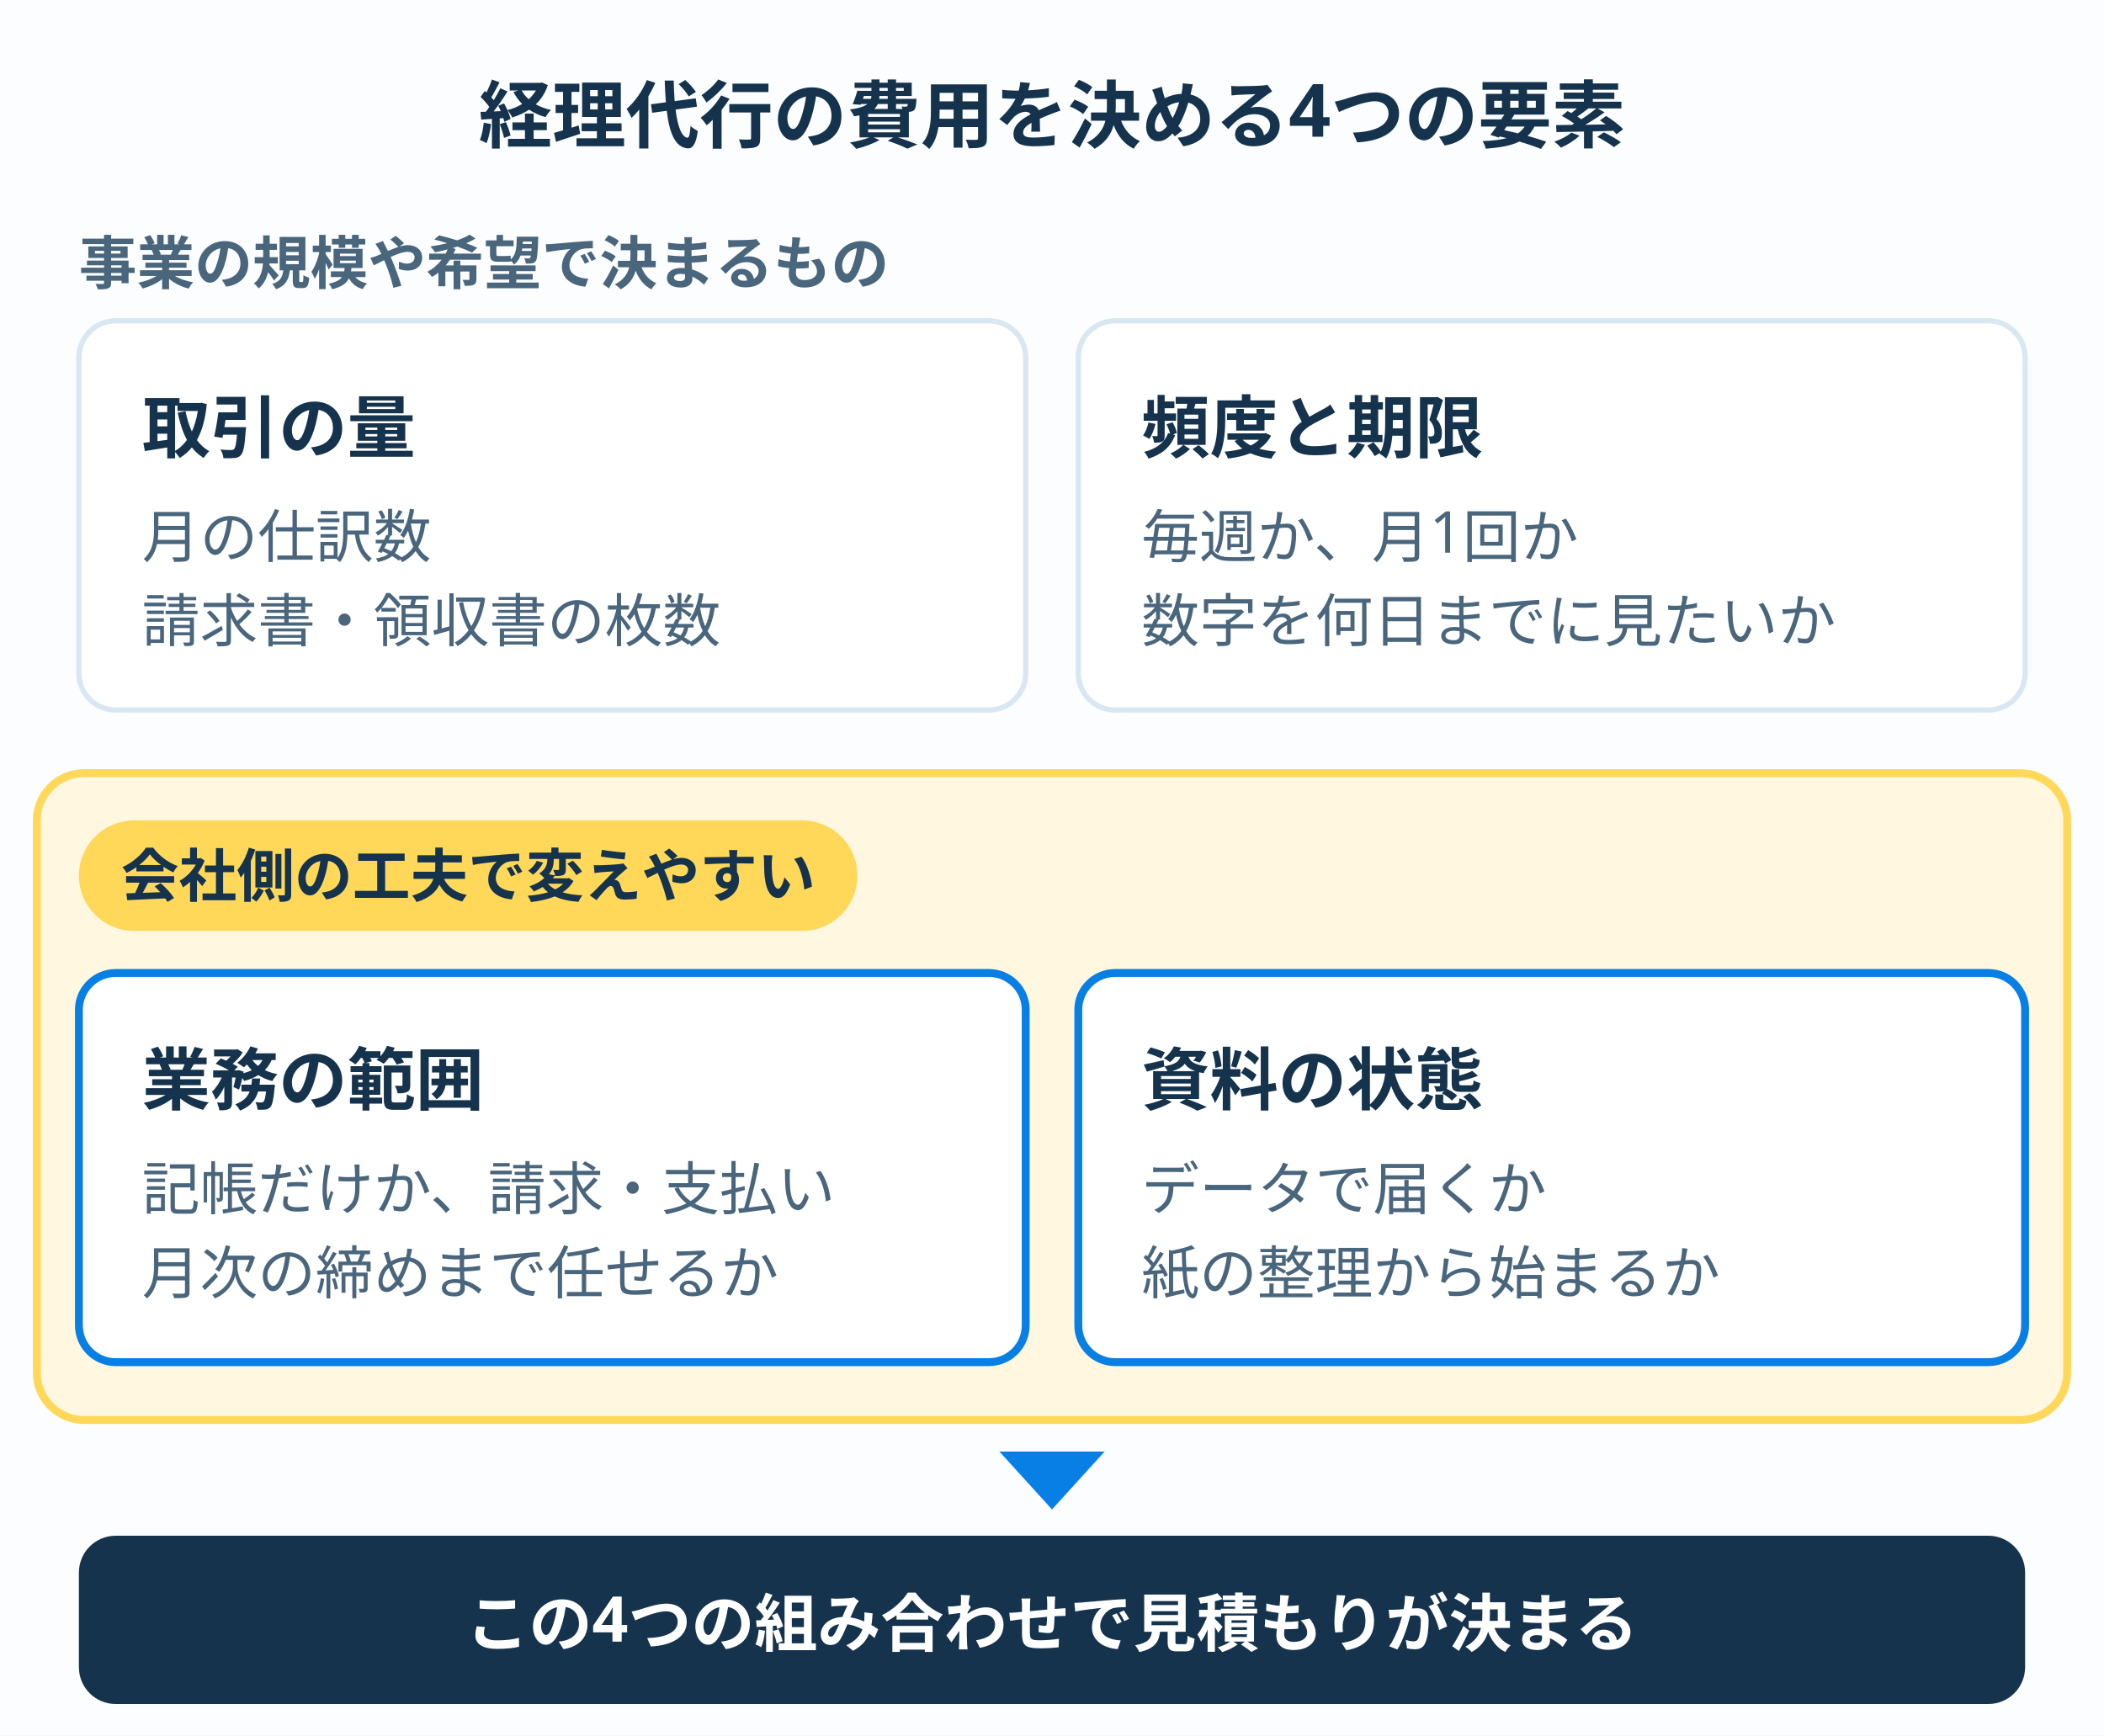
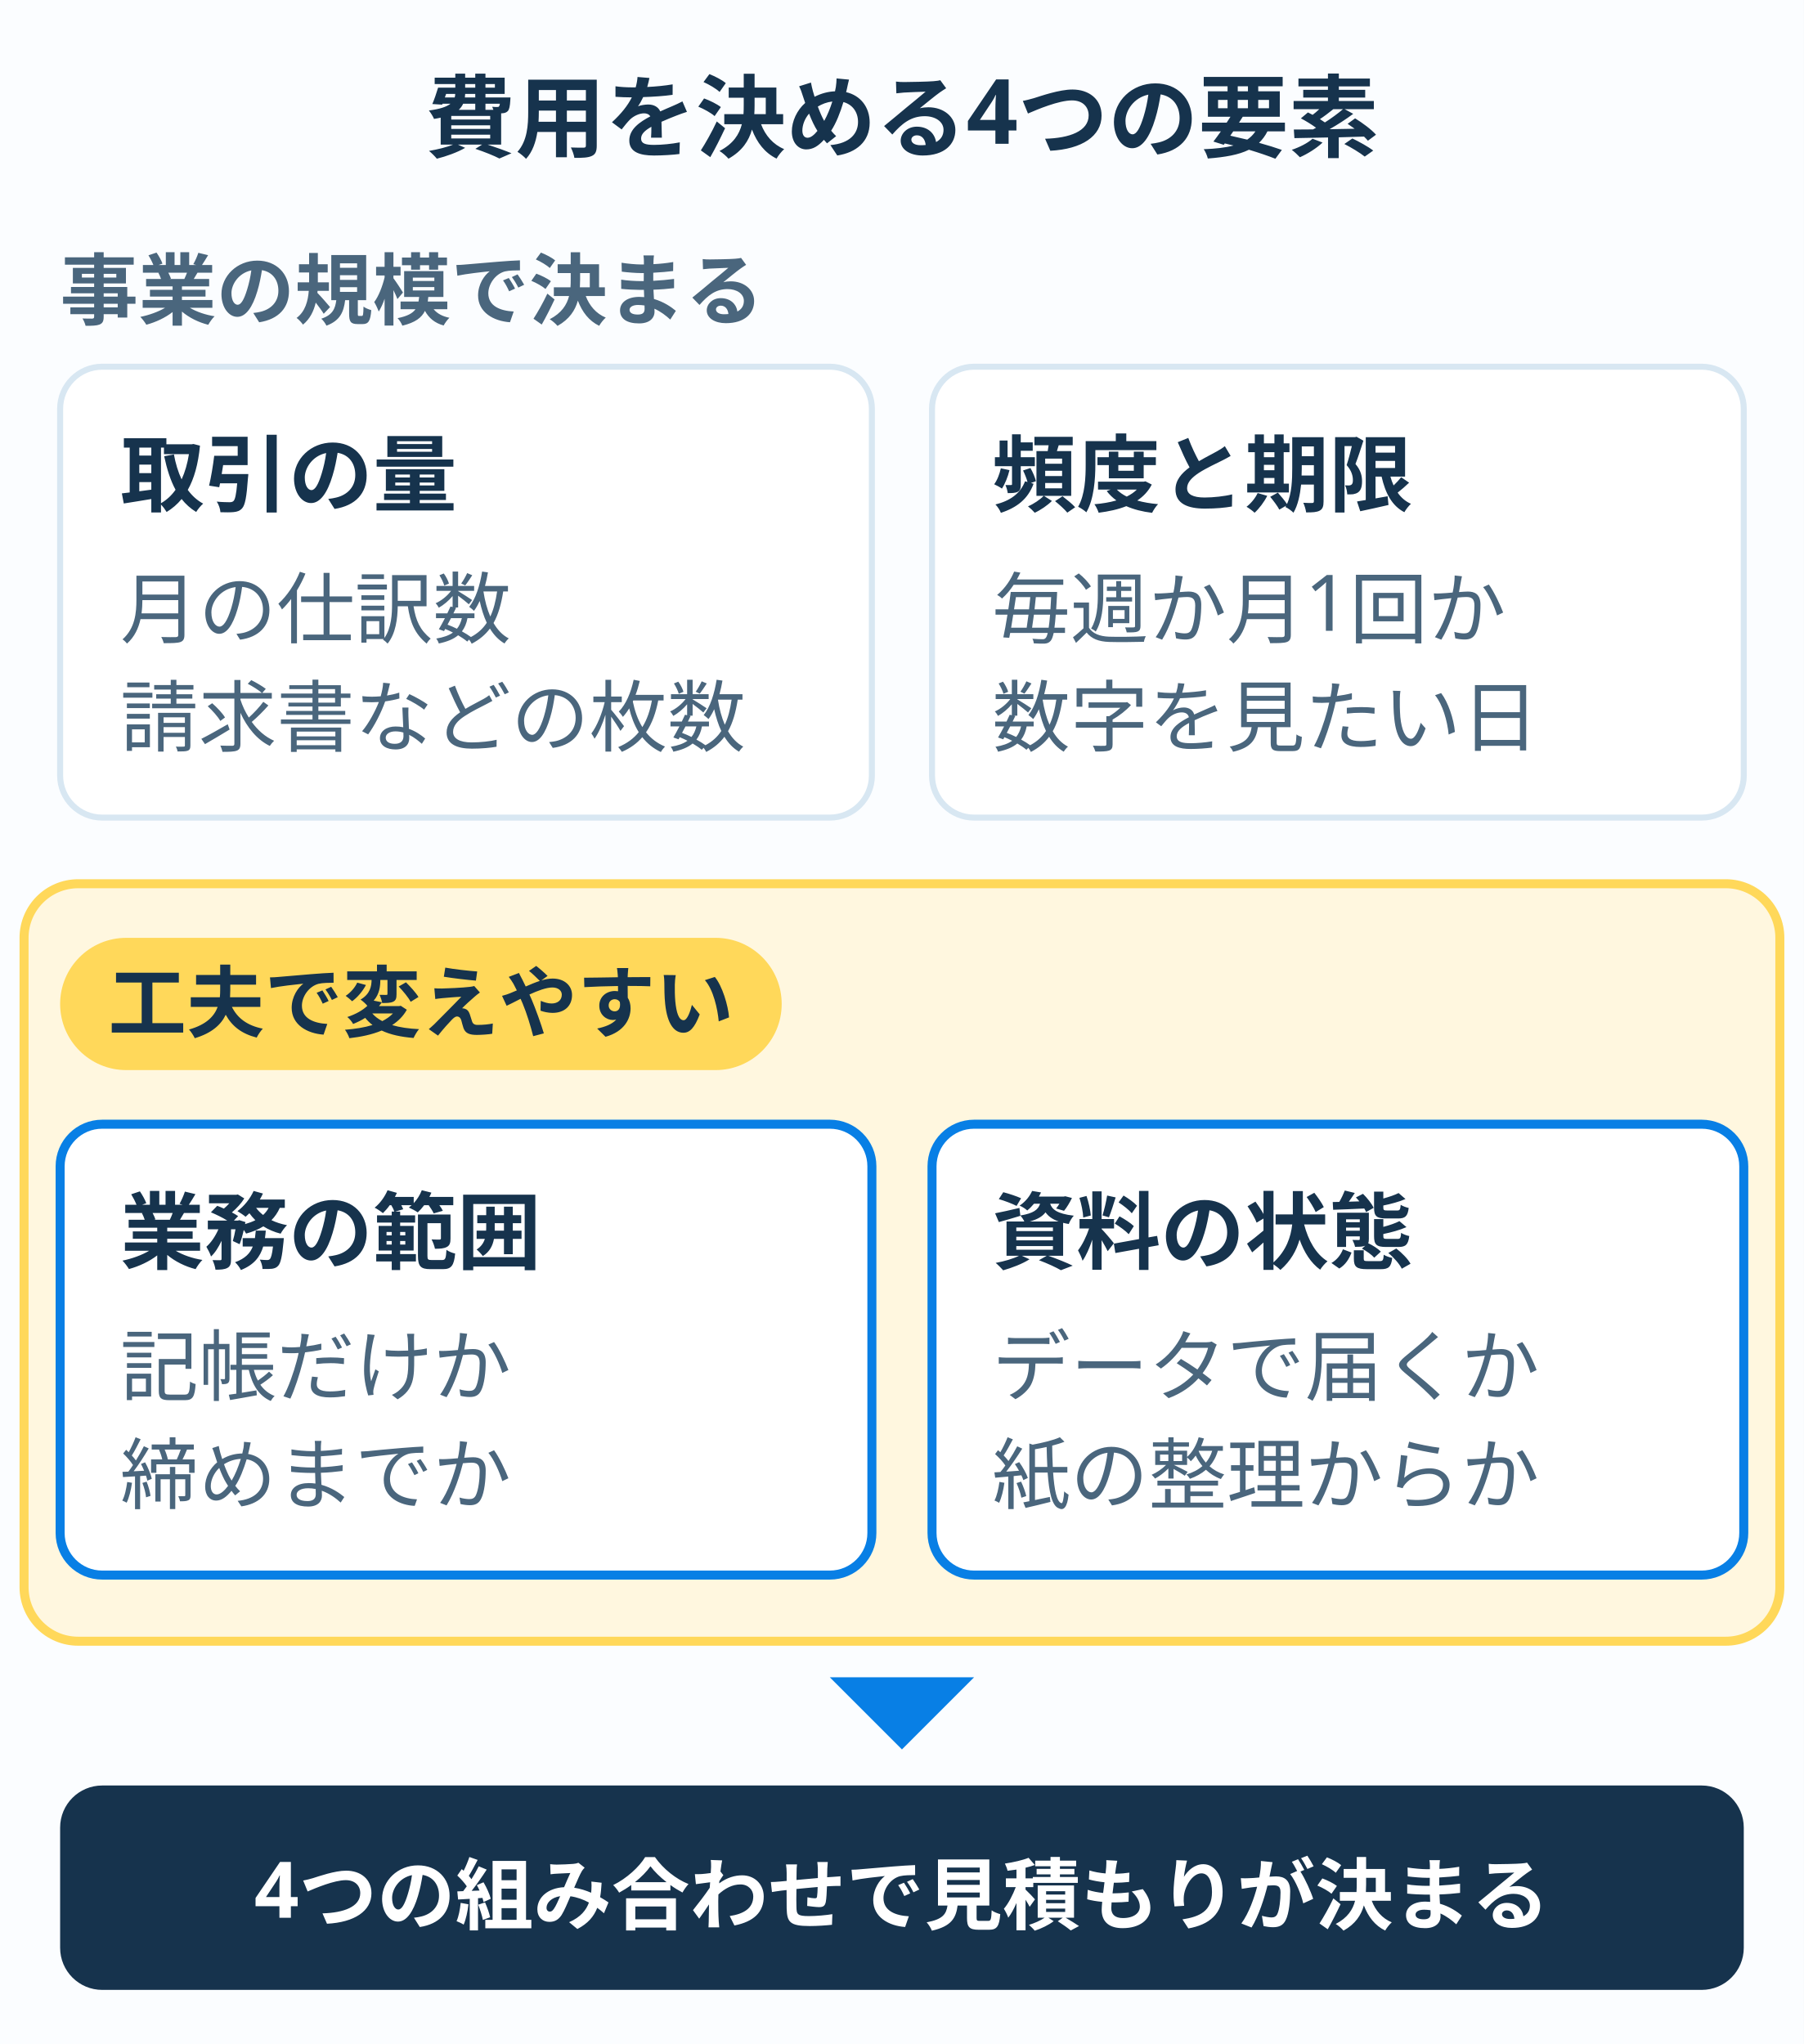
- <svg xmlns="http://www.w3.org/2000/svg" viewBox="0 0 800 660" role="img" aria-labelledby="t">
+ <svg xmlns="http://www.w3.org/2000/svg" viewBox="0 0 600 680" role="img" aria-labelledby="t">
  <style>
    text { font-family: "Noto Sans JP", "Hiragino Kaku Gothic ProN", sans-serif; fill: #16334d; }
-     .h { font-size: 28px; font-weight: 700; }
-     .lb { font-size: 26px; font-weight: 700; }
-     .tx { font-size: 22px; fill: #4a667d; }
-     .gl { font-size: 22px; font-weight: 700; }
+     .h { font-size: 30px; font-weight: 700; }
+     .lb { font-size: 28px; font-weight: 700; }
+     .tx { font-size: 26px; fill: #4a667d; }
+     .gl { font-size: 26px; font-weight: 700; }
  </style>
-   <rect width="800" height="660" fill="#fbfdff" />
-   <text class="h" x="400" y="54" text-anchor="middle">経理代行の費用を決める4つの要素</text>
-   <text class="gl" x="30" y="108" style="fill:#4a667d">事業の規模や希望で決まるもの</text>
-   <rect x="30" y="122" width="360" height="148" rx="14" fill="#ffffff" stroke="#d8e7f2" stroke-width="2" />
-   <text class="lb" x="54" y="172">取引の量</text>
-   <text class="tx" x="54" y="212">月の仕訳数</text>
-   <text class="tx" x="54" y="244">請求書・領収書の枚数</text>
-   <rect x="410" y="122" width="360" height="148" rx="14" fill="#ffffff" stroke="#d8e7f2" stroke-width="2" />
-   <text class="lb" x="434" y="172">頻度と期限</text>
-   <text class="tx" x="434" y="212">毎週か、月1回か</text>
-   <text class="tx" x="434" y="244">数字を何日までに見たいか</text>
-   <rect x="14" y="294" width="772" height="246" rx="18" fill="#fff7df" stroke="#ffd85a" stroke-width="3" />
-   <rect x="30" y="312" width="296" height="42" rx="21" fill="#ffd85a" />
-   <text class="gl" x="178" y="341" text-anchor="middle">会社側の工夫で変えやすい</text>
-   <rect x="30" y="370" width="360" height="148" rx="14" fill="#ffffff" stroke="#087fe5" stroke-width="3" />
-   <text class="lb" x="54" y="420">業務の範囲</text>
-   <text class="tx" x="54" y="460">記帳だけか、請求・支払い</text>
-   <text class="tx" x="54" y="492">月次の締めまで任せるか</text>
-   <rect x="410" y="370" width="360" height="148" rx="14" fill="#ffffff" stroke="#087fe5" stroke-width="3" />
-   <text class="lb" x="434" y="420">資料の状態</text>
-   <text class="tx" x="434" y="460">データで届くか</text>
-   <text class="tx" x="434" y="492">紙の整理から始まるか</text>
-   <polygon points="380,552 420,552 400,574" fill="#087fe5" />
-   <rect x="30" y="584" width="740" height="64" rx="14" fill="#16334d" />
-   <text x="400" y="626" text-anchor="middle" style="fill:#ffffff;font-size:24px;font-weight:700">この4つの組み合わせで見積もりが決まる</text>
+   <rect width="600" height="680" fill="#fbfdff" />
+   <text class="h" x="300" y="50" text-anchor="middle">費用を決める4つの要素</text>
+   <text class="gl" x="20" y="106" style="fill:#4a667d">事業の規模で決まる</text>
+   <rect x="20" y="122" width="270" height="150" rx="14" fill="#ffffff" stroke="#d8e7f2" stroke-width="2" />
+   <text class="lb" x="40" y="168">取引の量</text>
+   <text class="tx" x="40" y="212">月の仕訳数</text>
+   <text class="tx" x="40" y="248">請求書などの枚数</text>
+   <rect x="310" y="122" width="270" height="150" rx="14" fill="#ffffff" stroke="#d8e7f2" stroke-width="2" />
+   <text class="lb" x="330" y="168">頻度と期限</text>
+   <text class="tx" x="330" y="212">毎週か月1回か</text>
+   <text class="tx" x="330" y="248">数字を見たい日</text>
+   <rect x="8" y="294" width="584" height="252" rx="18" fill="#fff7df" stroke="#ffd85a" stroke-width="3" />
+   <rect x="20" y="312" width="240" height="44" rx="22" fill="#ffd85a" />
+   <text class="gl" x="140" y="343" text-anchor="middle">工夫で変えやすい</text>
+   <rect x="20" y="374" width="270" height="150" rx="14" fill="#ffffff" stroke="#087fe5" stroke-width="3" />
+   <text class="lb" x="40" y="420">業務の範囲</text>
+   <text class="tx" x="40" y="464">記帳だけか</text>
+   <text class="tx" x="40" y="500">締めまでか</text>
+   <rect x="310" y="374" width="270" height="150" rx="14" fill="#ffffff" stroke="#087fe5" stroke-width="3" />
+   <text class="lb" x="330" y="420">資料の状態</text>
+   <text class="tx" x="330" y="464">データで届くか</text>
+   <text class="tx" x="330" y="500">紙の整理からか</text>
+   <polygon points="276,558 324,558 300,582" fill="#087fe5" />
+   <rect x="20" y="594" width="560" height="68" rx="14" fill="#16334d" />
+   <text x="300" y="638" text-anchor="middle" style="fill:#ffffff;font-size:26px;font-weight:700">4つの組み合わせで見積もりが決まる</text>
</svg>
